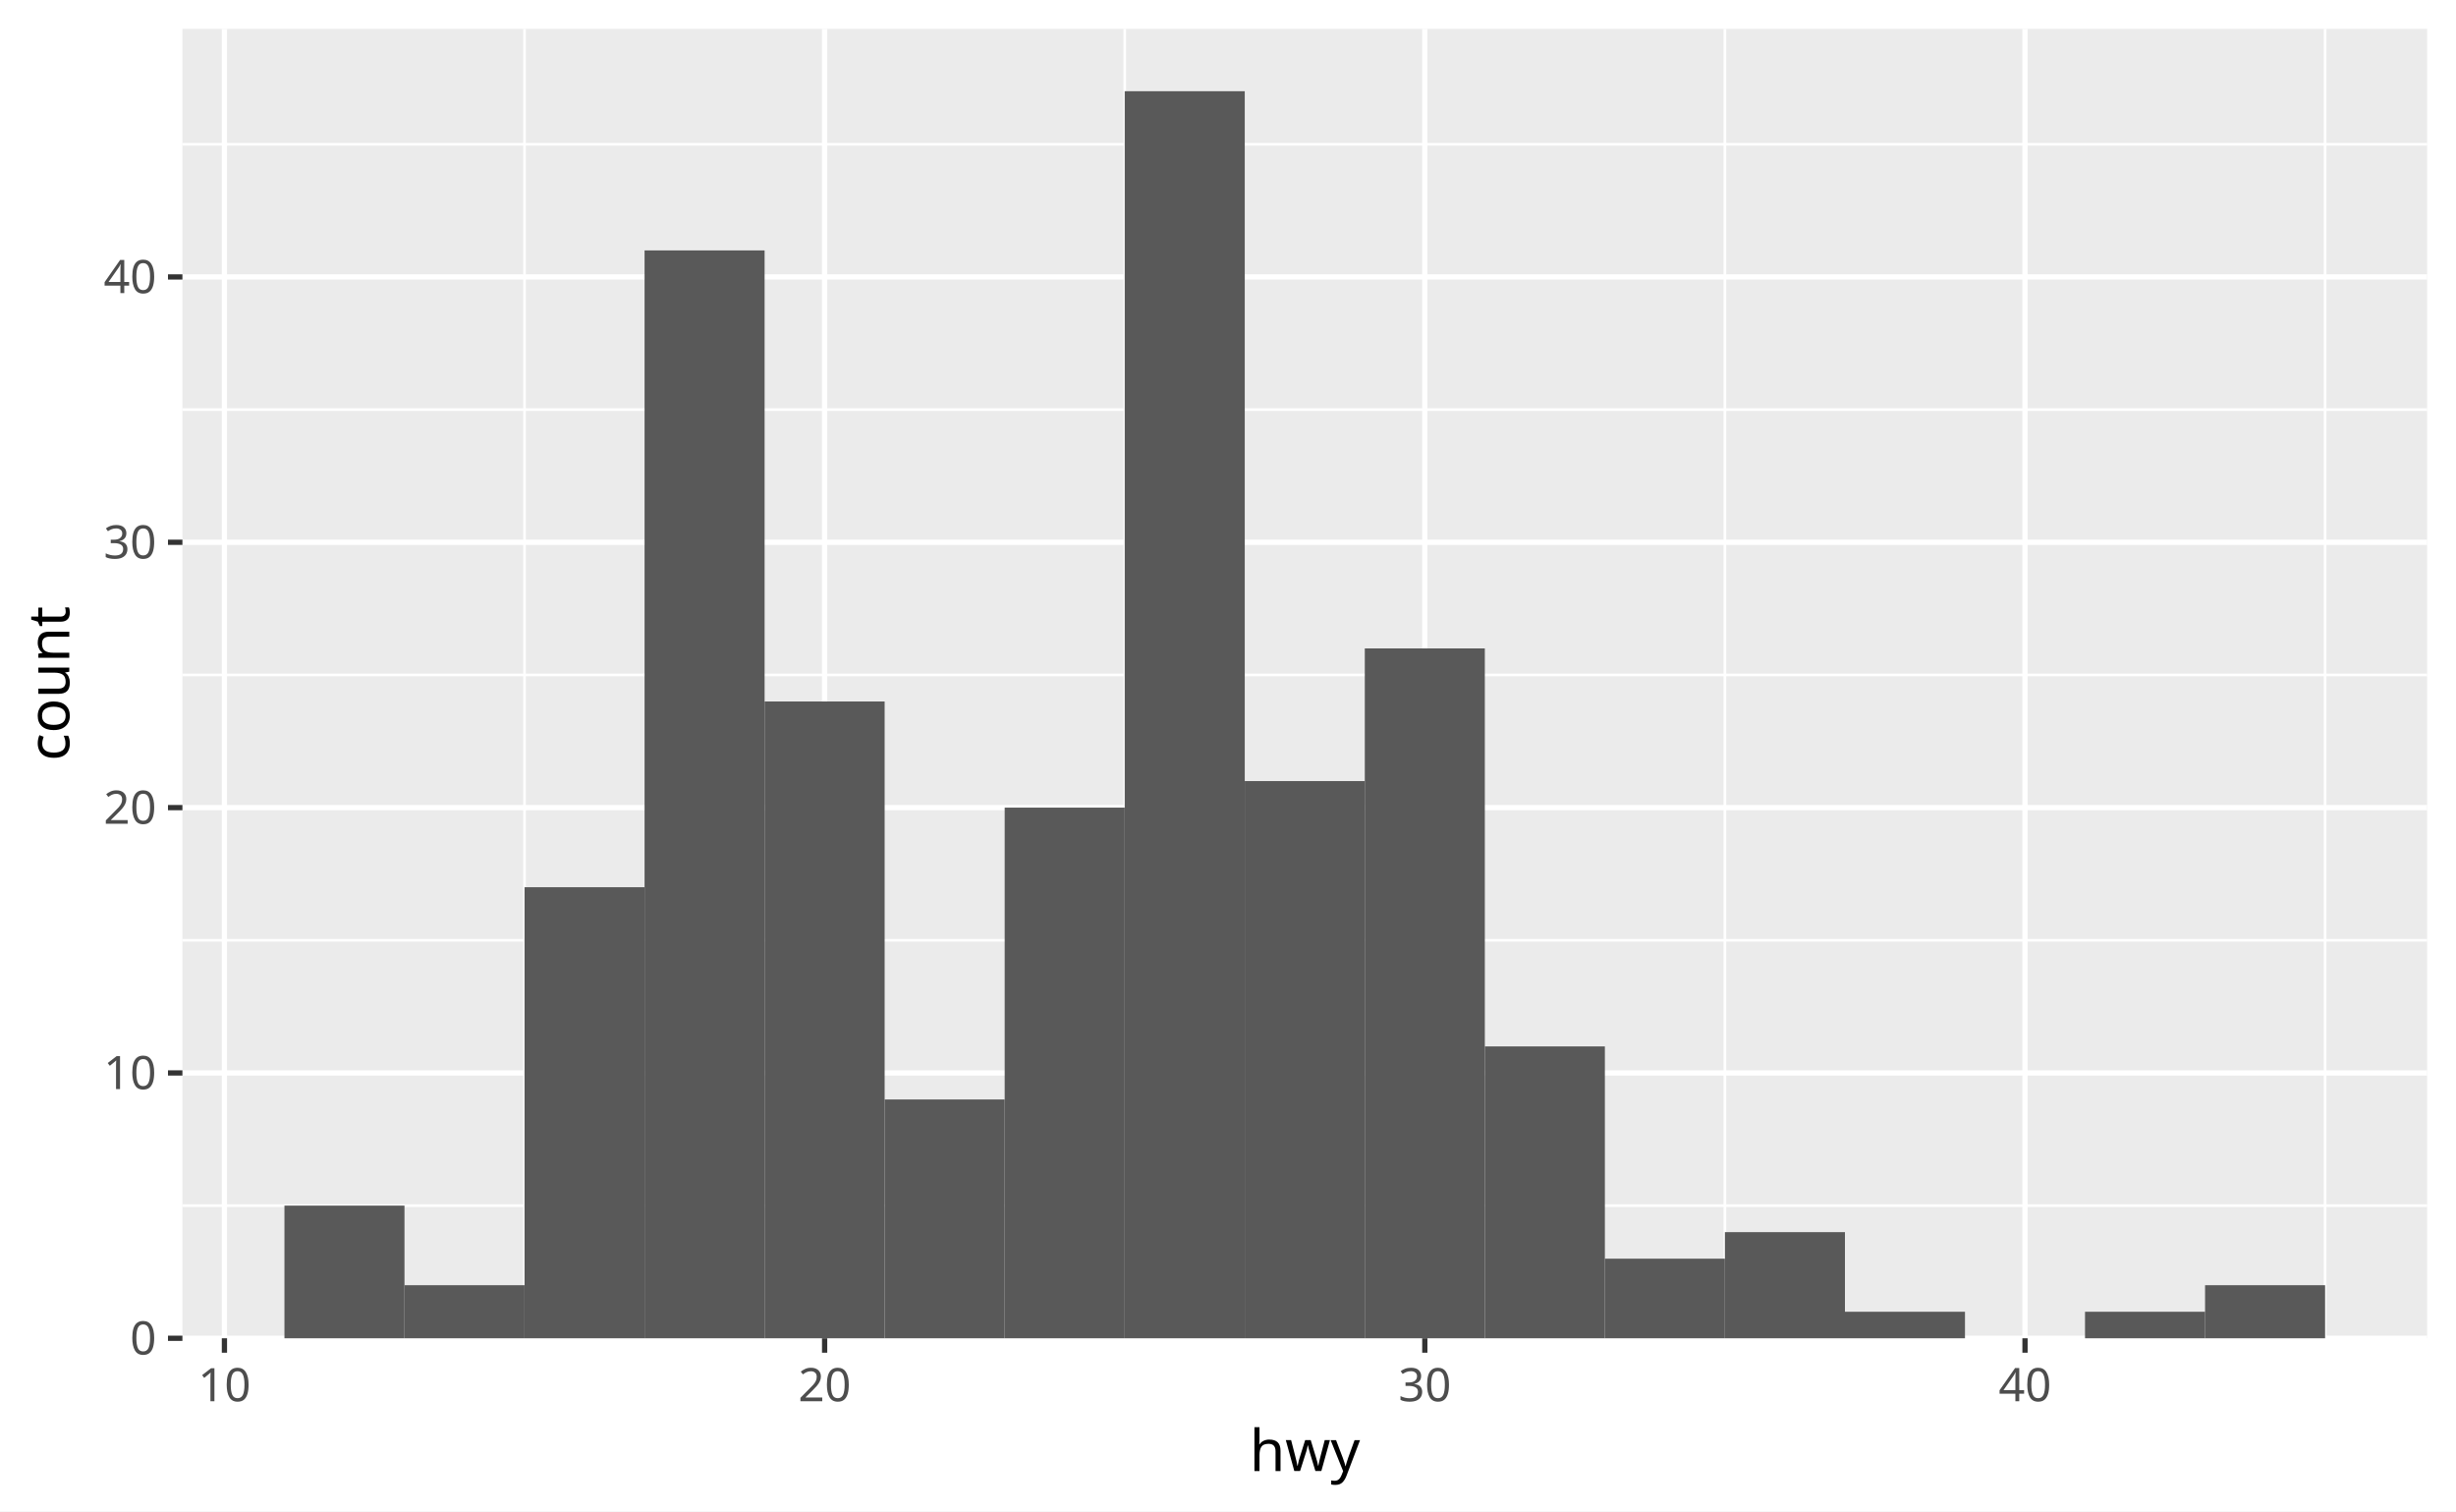
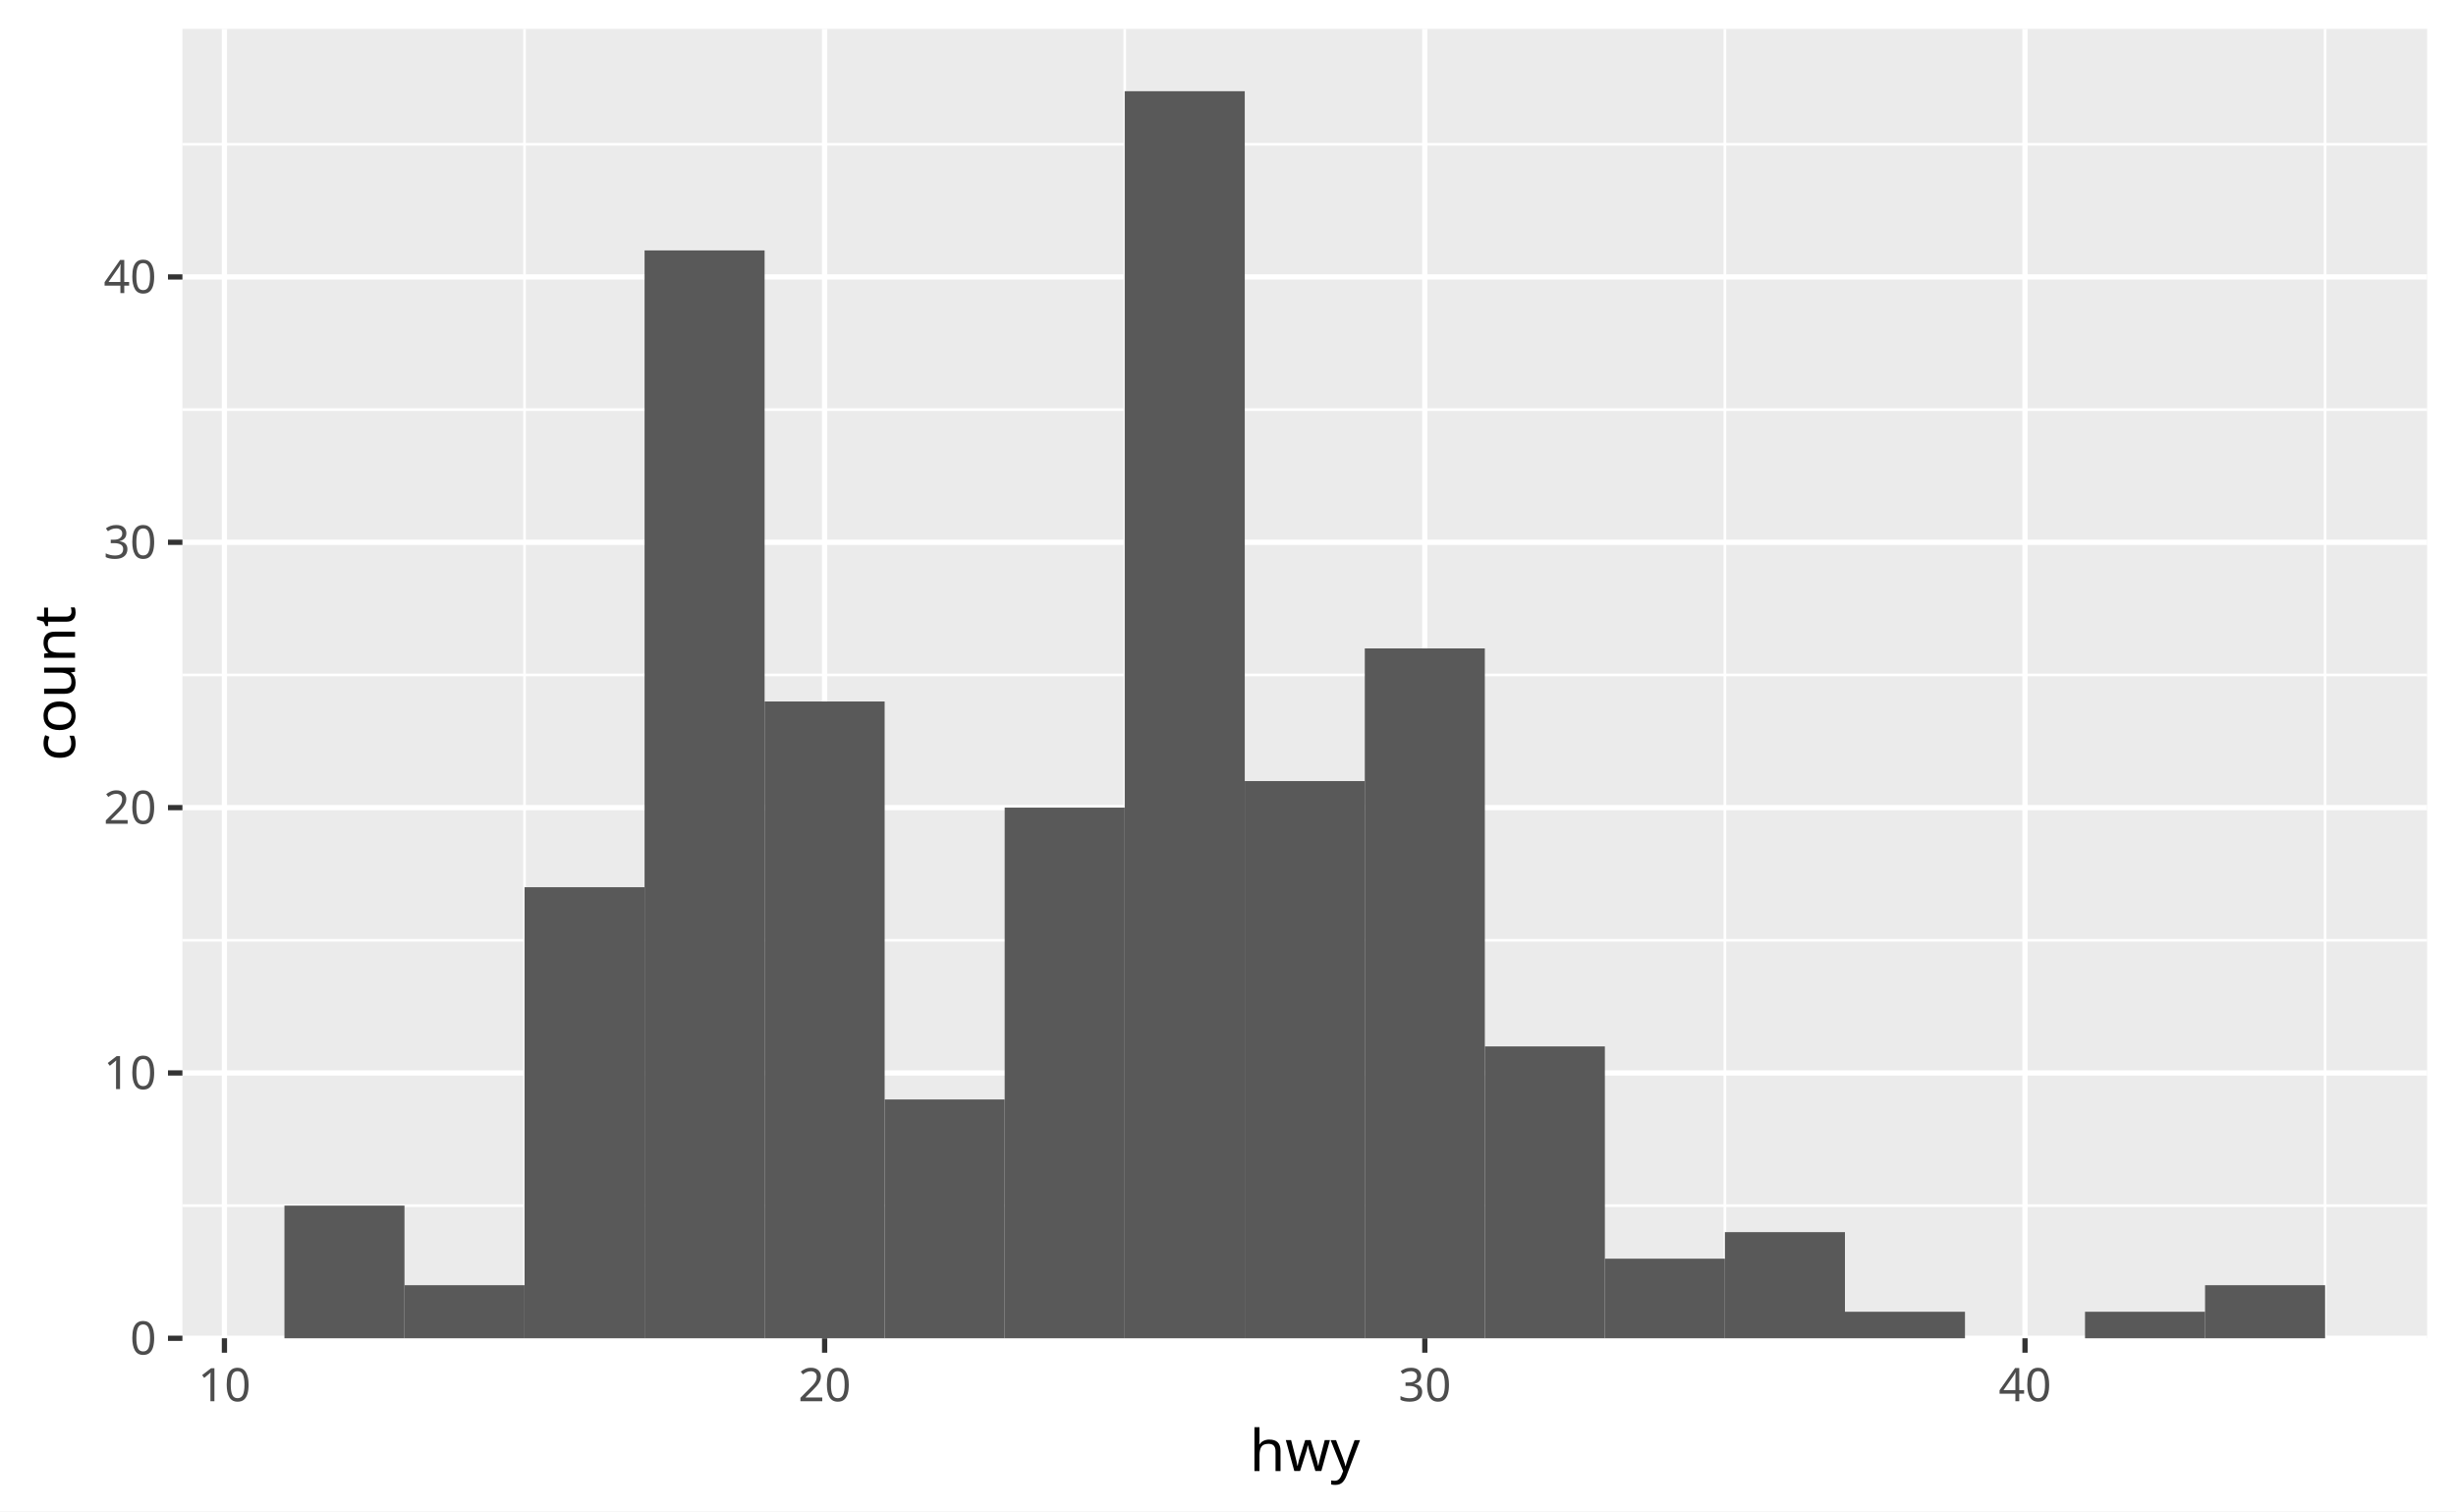
<svg xmlns="http://www.w3.org/2000/svg" width="624" height="384" viewBox="0 0 624 384">
  <rect x="0.0" y="0.0" width="624.0" height="384.0" fill="#ffffff" fill-opacity="1.0" stroke="none" />
  <rect x="46.347" y="7.333" width="570.32" height="332.667" fill="#ebebeb" fill-opacity="1.0" stroke="none" />
  <line x1="133.267" y1="7.333" x2="133.267" y2="340.0" stroke="#ffffff" stroke-width="0.667" />
  <line x1="285.759" y1="7.333" x2="285.759" y2="340.0" stroke="#ffffff" stroke-width="0.667" />
  <line x1="438.251" y1="7.333" x2="438.251" y2="340.0" stroke="#ffffff" stroke-width="0.667" />
  <line x1="590.743" y1="7.333" x2="590.743" y2="340.0" stroke="#ffffff" stroke-width="0.667" />
  <line x1="57.021" y1="7.333" x2="57.021" y2="340.0" stroke="#ffffff" stroke-width="1.333" />
  <line x1="209.513" y1="7.333" x2="209.513" y2="340.0" stroke="#ffffff" stroke-width="1.333" />
  <line x1="362.005" y1="7.333" x2="362.005" y2="340.0" stroke="#ffffff" stroke-width="1.333" />
  <line x1="514.497" y1="7.333" x2="514.497" y2="340.0" stroke="#ffffff" stroke-width="1.333" />
  <line x1="46.347" y1="306.295" x2="616.667" y2="306.295" stroke="#ffffff" stroke-width="0.667" />
  <line x1="46.347" y1="238.886" x2="616.667" y2="238.886" stroke="#ffffff" stroke-width="0.667" />
  <line x1="46.347" y1="171.476" x2="616.667" y2="171.476" stroke="#ffffff" stroke-width="0.667" />
  <line x1="46.347" y1="104.066" x2="616.667" y2="104.066" stroke="#ffffff" stroke-width="0.667" />
  <line x1="46.347" y1="36.657" x2="616.667" y2="36.657" stroke="#ffffff" stroke-width="0.667" />
  <line x1="46.347" y1="340.0" x2="616.667" y2="340.0" stroke="#ffffff" stroke-width="1.333" />
  <line x1="46.347" y1="272.59" x2="616.667" y2="272.59" stroke="#ffffff" stroke-width="1.333" />
  <line x1="46.347" y1="205.181" x2="616.667" y2="205.181" stroke="#ffffff" stroke-width="1.333" />
  <line x1="46.347" y1="137.771" x2="616.667" y2="137.771" stroke="#ffffff" stroke-width="1.333" />
  <line x1="46.347" y1="70.361" x2="616.667" y2="70.361" stroke="#ffffff" stroke-width="1.333" />
  <line x1="57.021" y1="340.0" x2="57.021" y2="343.667" stroke="#333333" stroke-width="1.333" />
  <text x="57.021" y="355.987" fill="#4d4d4d" font-size="11.733" font-family="sans-serif" text-anchor="middle">10</text>
  <line x1="209.513" y1="340.0" x2="209.513" y2="343.667" stroke="#333333" stroke-width="1.333" />
  <text x="209.513" y="355.987" fill="#4d4d4d" font-size="11.733" font-family="sans-serif" text-anchor="middle">20</text>
  <line x1="362.005" y1="340.0" x2="362.005" y2="343.667" stroke="#333333" stroke-width="1.333" />
  <text x="362.005" y="355.987" fill="#4d4d4d" font-size="11.733" font-family="sans-serif" text-anchor="middle">30</text>
  <line x1="514.497" y1="340.0" x2="514.497" y2="343.667" stroke="#333333" stroke-width="1.333" />
  <text x="514.497" y="355.987" fill="#4d4d4d" font-size="11.733" font-family="sans-serif" text-anchor="middle">40</text>
  <line x1="46.347" y1="340.0" x2="42.68" y2="340.0" stroke="#333333" stroke-width="1.333" />
  <text x="39.747" y="344.107" fill="#4d4d4d" font-size="11.733" font-family="sans-serif" text-anchor="end">0</text>
  <line x1="46.347" y1="272.59" x2="42.68" y2="272.59" stroke="#333333" stroke-width="1.333" />
  <text x="39.747" y="276.697" fill="#4d4d4d" font-size="11.733" font-family="sans-serif" text-anchor="end">10</text>
  <line x1="46.347" y1="205.181" x2="42.68" y2="205.181" stroke="#333333" stroke-width="1.333" />
  <text x="39.747" y="209.287" fill="#4d4d4d" font-size="11.733" font-family="sans-serif" text-anchor="end">20</text>
  <line x1="46.347" y1="137.771" x2="42.68" y2="137.771" stroke="#333333" stroke-width="1.333" />
  <text x="39.747" y="141.878" fill="#4d4d4d" font-size="11.733" font-family="sans-serif" text-anchor="end">30</text>
  <line x1="46.347" y1="70.361" x2="42.68" y2="70.361" stroke="#333333" stroke-width="1.333" />
  <text x="39.747" y="74.468" fill="#4d4d4d" font-size="11.733" font-family="sans-serif" text-anchor="end">40</text>
  <text x="331.507" y="373.733" fill="#000000" font-size="14.667" font-family="sans-serif" text-anchor="middle">hwy</text>
-   <text x="17.6" y="173.667" fill="#000000" font-size="14.667" font-family="sans-serif" text-anchor="middle" transform="rotate(-90.0 17.6 173.6667)">count</text>
+   <text x="19.067" y="173.667" fill="#000000" font-size="14.667" font-family="sans-serif" text-anchor="middle" transform="rotate(-90.0 19.06667 173.6667)">count</text>
  <rect x="72.27" y="306.295" width="30.498" height="33.705" fill="#595959" fill-opacity="1.0" stroke="none" />
  <rect x="102.769" y="326.518" width="30.498" height="13.482" fill="#595959" fill-opacity="1.0" stroke="none" />
  <rect x="133.267" y="225.404" width="30.498" height="114.596" fill="#595959" fill-opacity="1.0" stroke="none" />
  <rect x="163.765" y="63.62" width="30.498" height="276.38" fill="#595959" fill-opacity="1.0" stroke="none" />
  <rect x="194.264" y="178.217" width="30.498" height="161.783" fill="#595959" fill-opacity="1.0" stroke="none" />
  <rect x="224.762" y="279.331" width="30.498" height="60.669" fill="#595959" fill-opacity="1.0" stroke="none" />
  <rect x="255.261" y="205.181" width="30.498" height="134.819" fill="#595959" fill-opacity="1.0" stroke="none" />
  <rect x="285.759" y="23.175" width="30.498" height="316.825" fill="#595959" fill-opacity="1.0" stroke="none" />
  <rect x="316.257" y="198.44" width="30.498" height="141.56" fill="#595959" fill-opacity="1.0" stroke="none" />
  <rect x="346.756" y="164.735" width="30.498" height="175.265" fill="#595959" fill-opacity="1.0" stroke="none" />
  <rect x="377.254" y="265.849" width="30.498" height="74.151" fill="#595959" fill-opacity="1.0" stroke="none" />
  <rect x="407.753" y="319.777" width="30.498" height="20.223" fill="#595959" fill-opacity="1.0" stroke="none" />
  <rect x="438.251" y="313.036" width="30.498" height="26.964" fill="#595959" fill-opacity="1.0" stroke="none" />
  <rect x="468.749" y="333.259" width="30.498" height="6.741" fill="#595959" fill-opacity="1.0" stroke="none" />
  <rect x="529.746" y="333.259" width="30.498" height="6.741" fill="#595959" fill-opacity="1.0" stroke="none" />
  <rect x="560.245" y="326.518" width="30.498" height="13.482" fill="#595959" fill-opacity="1.0" stroke="none" />
</svg>
